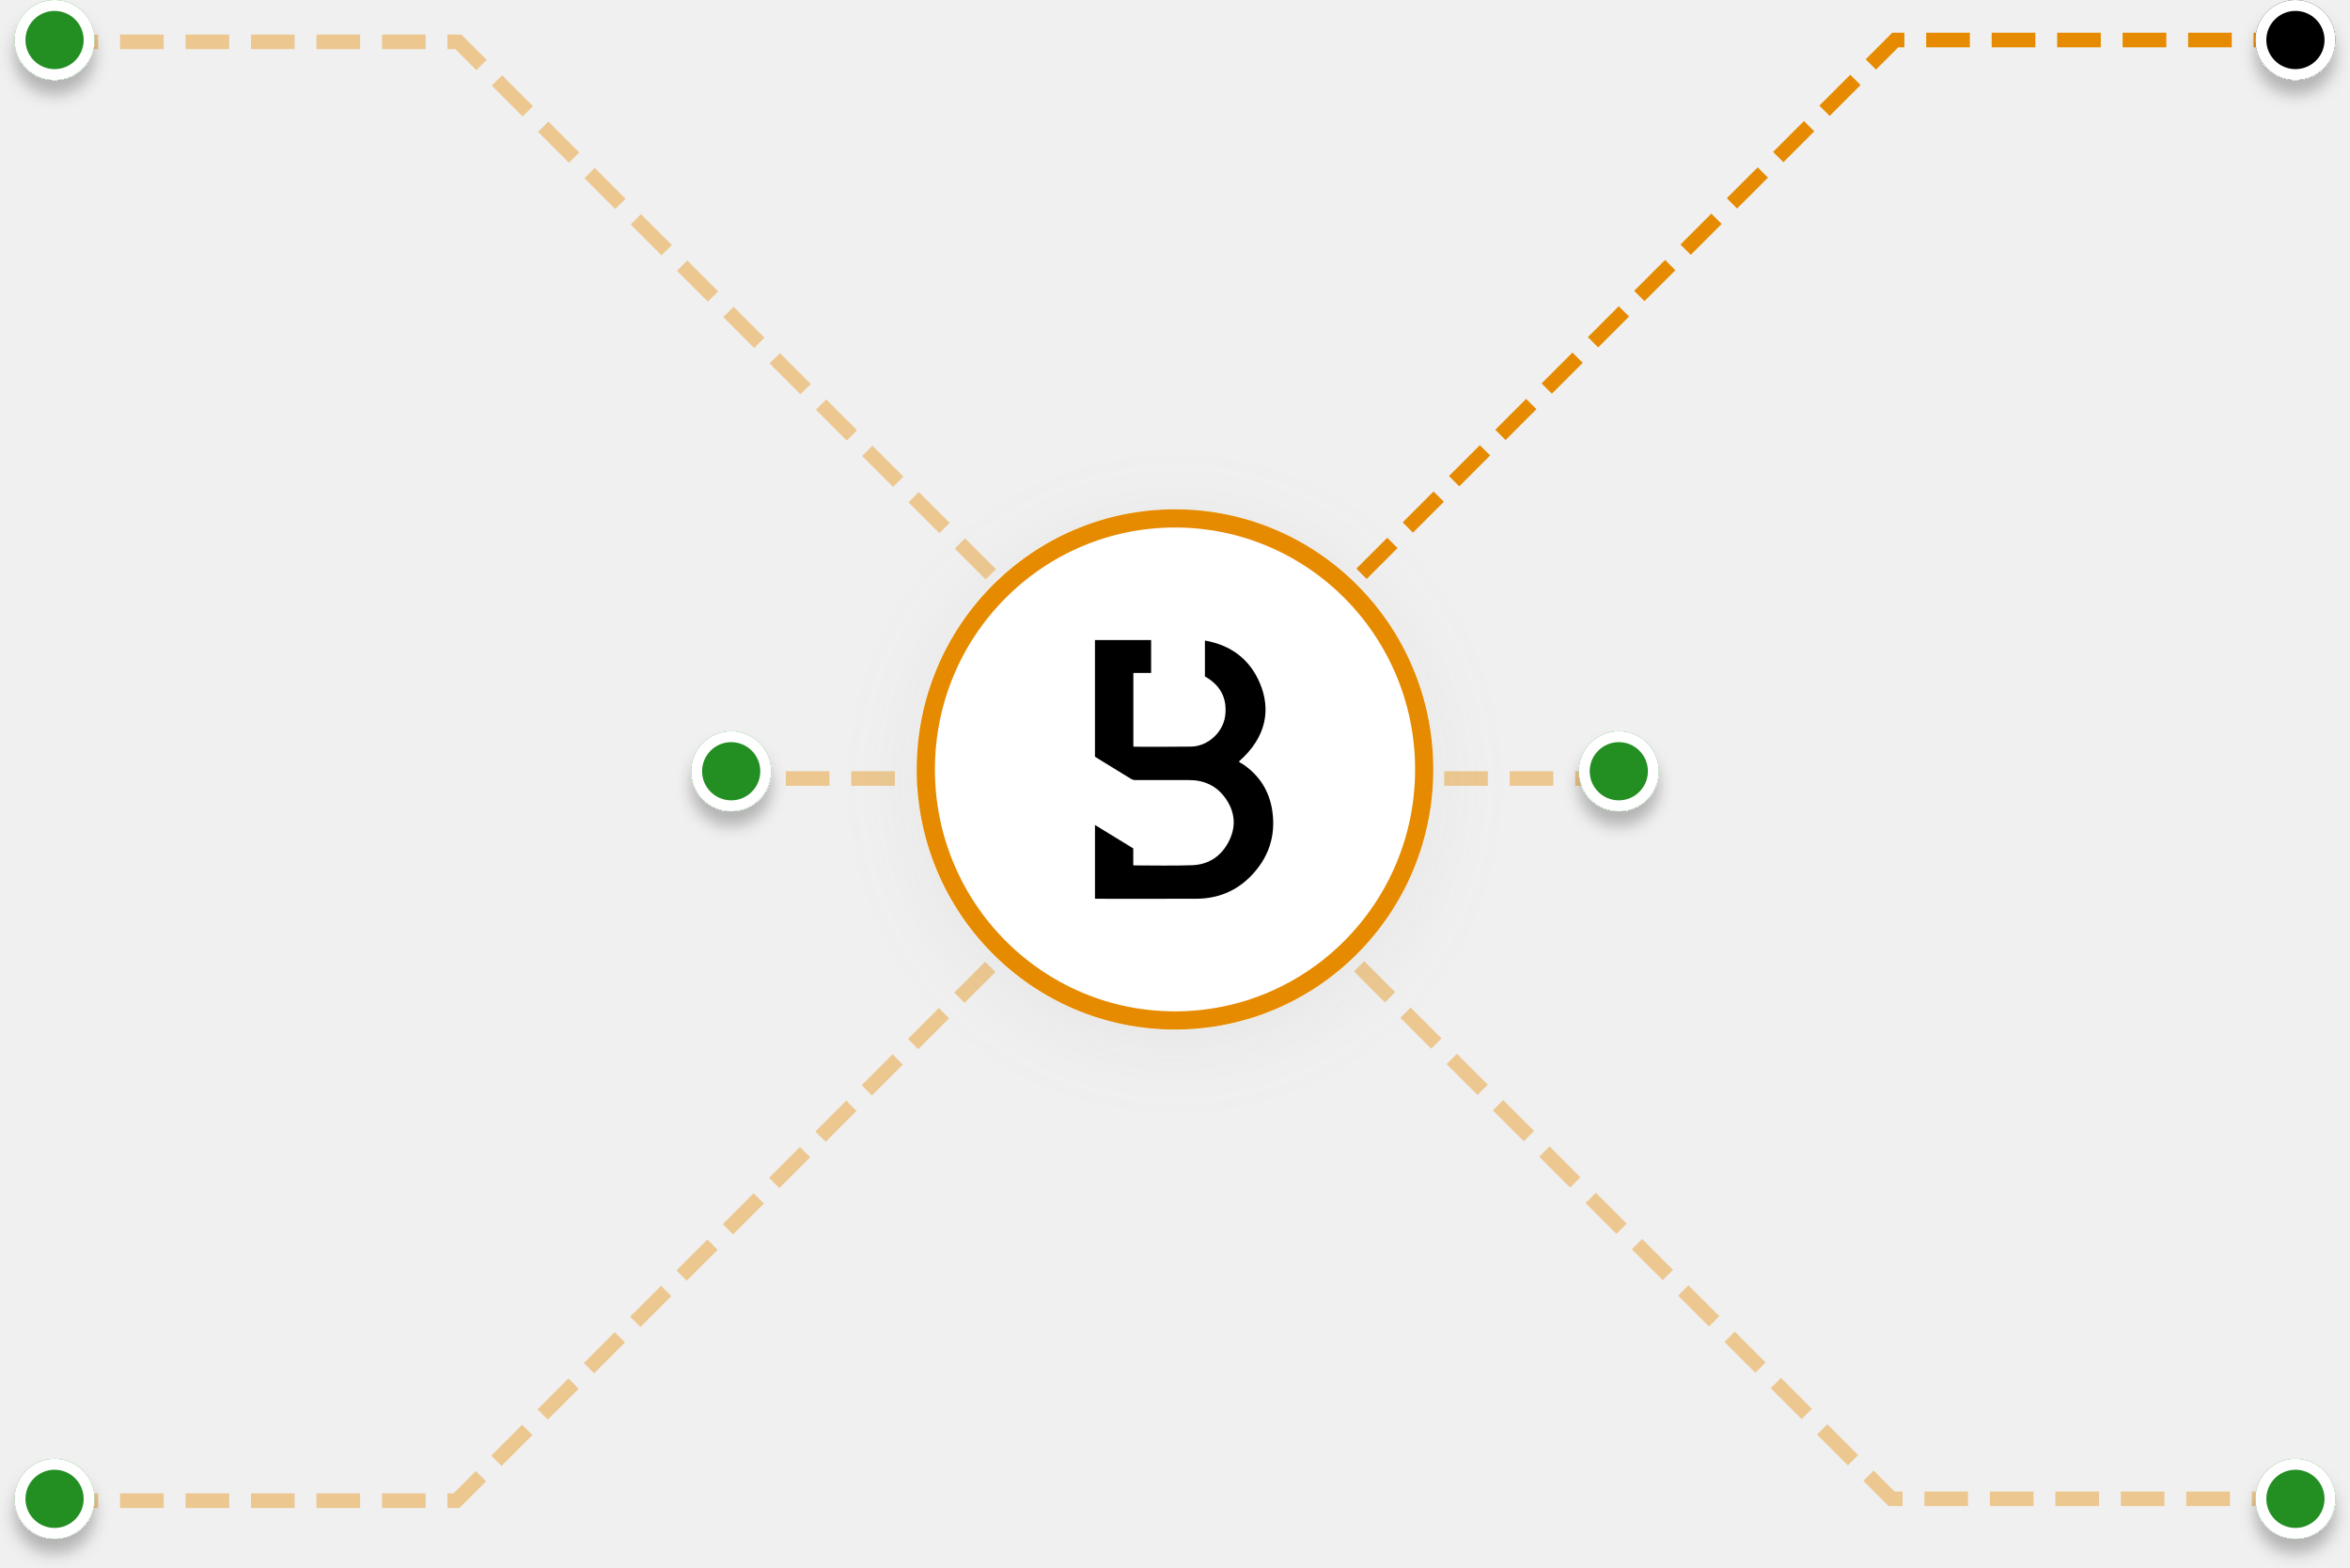
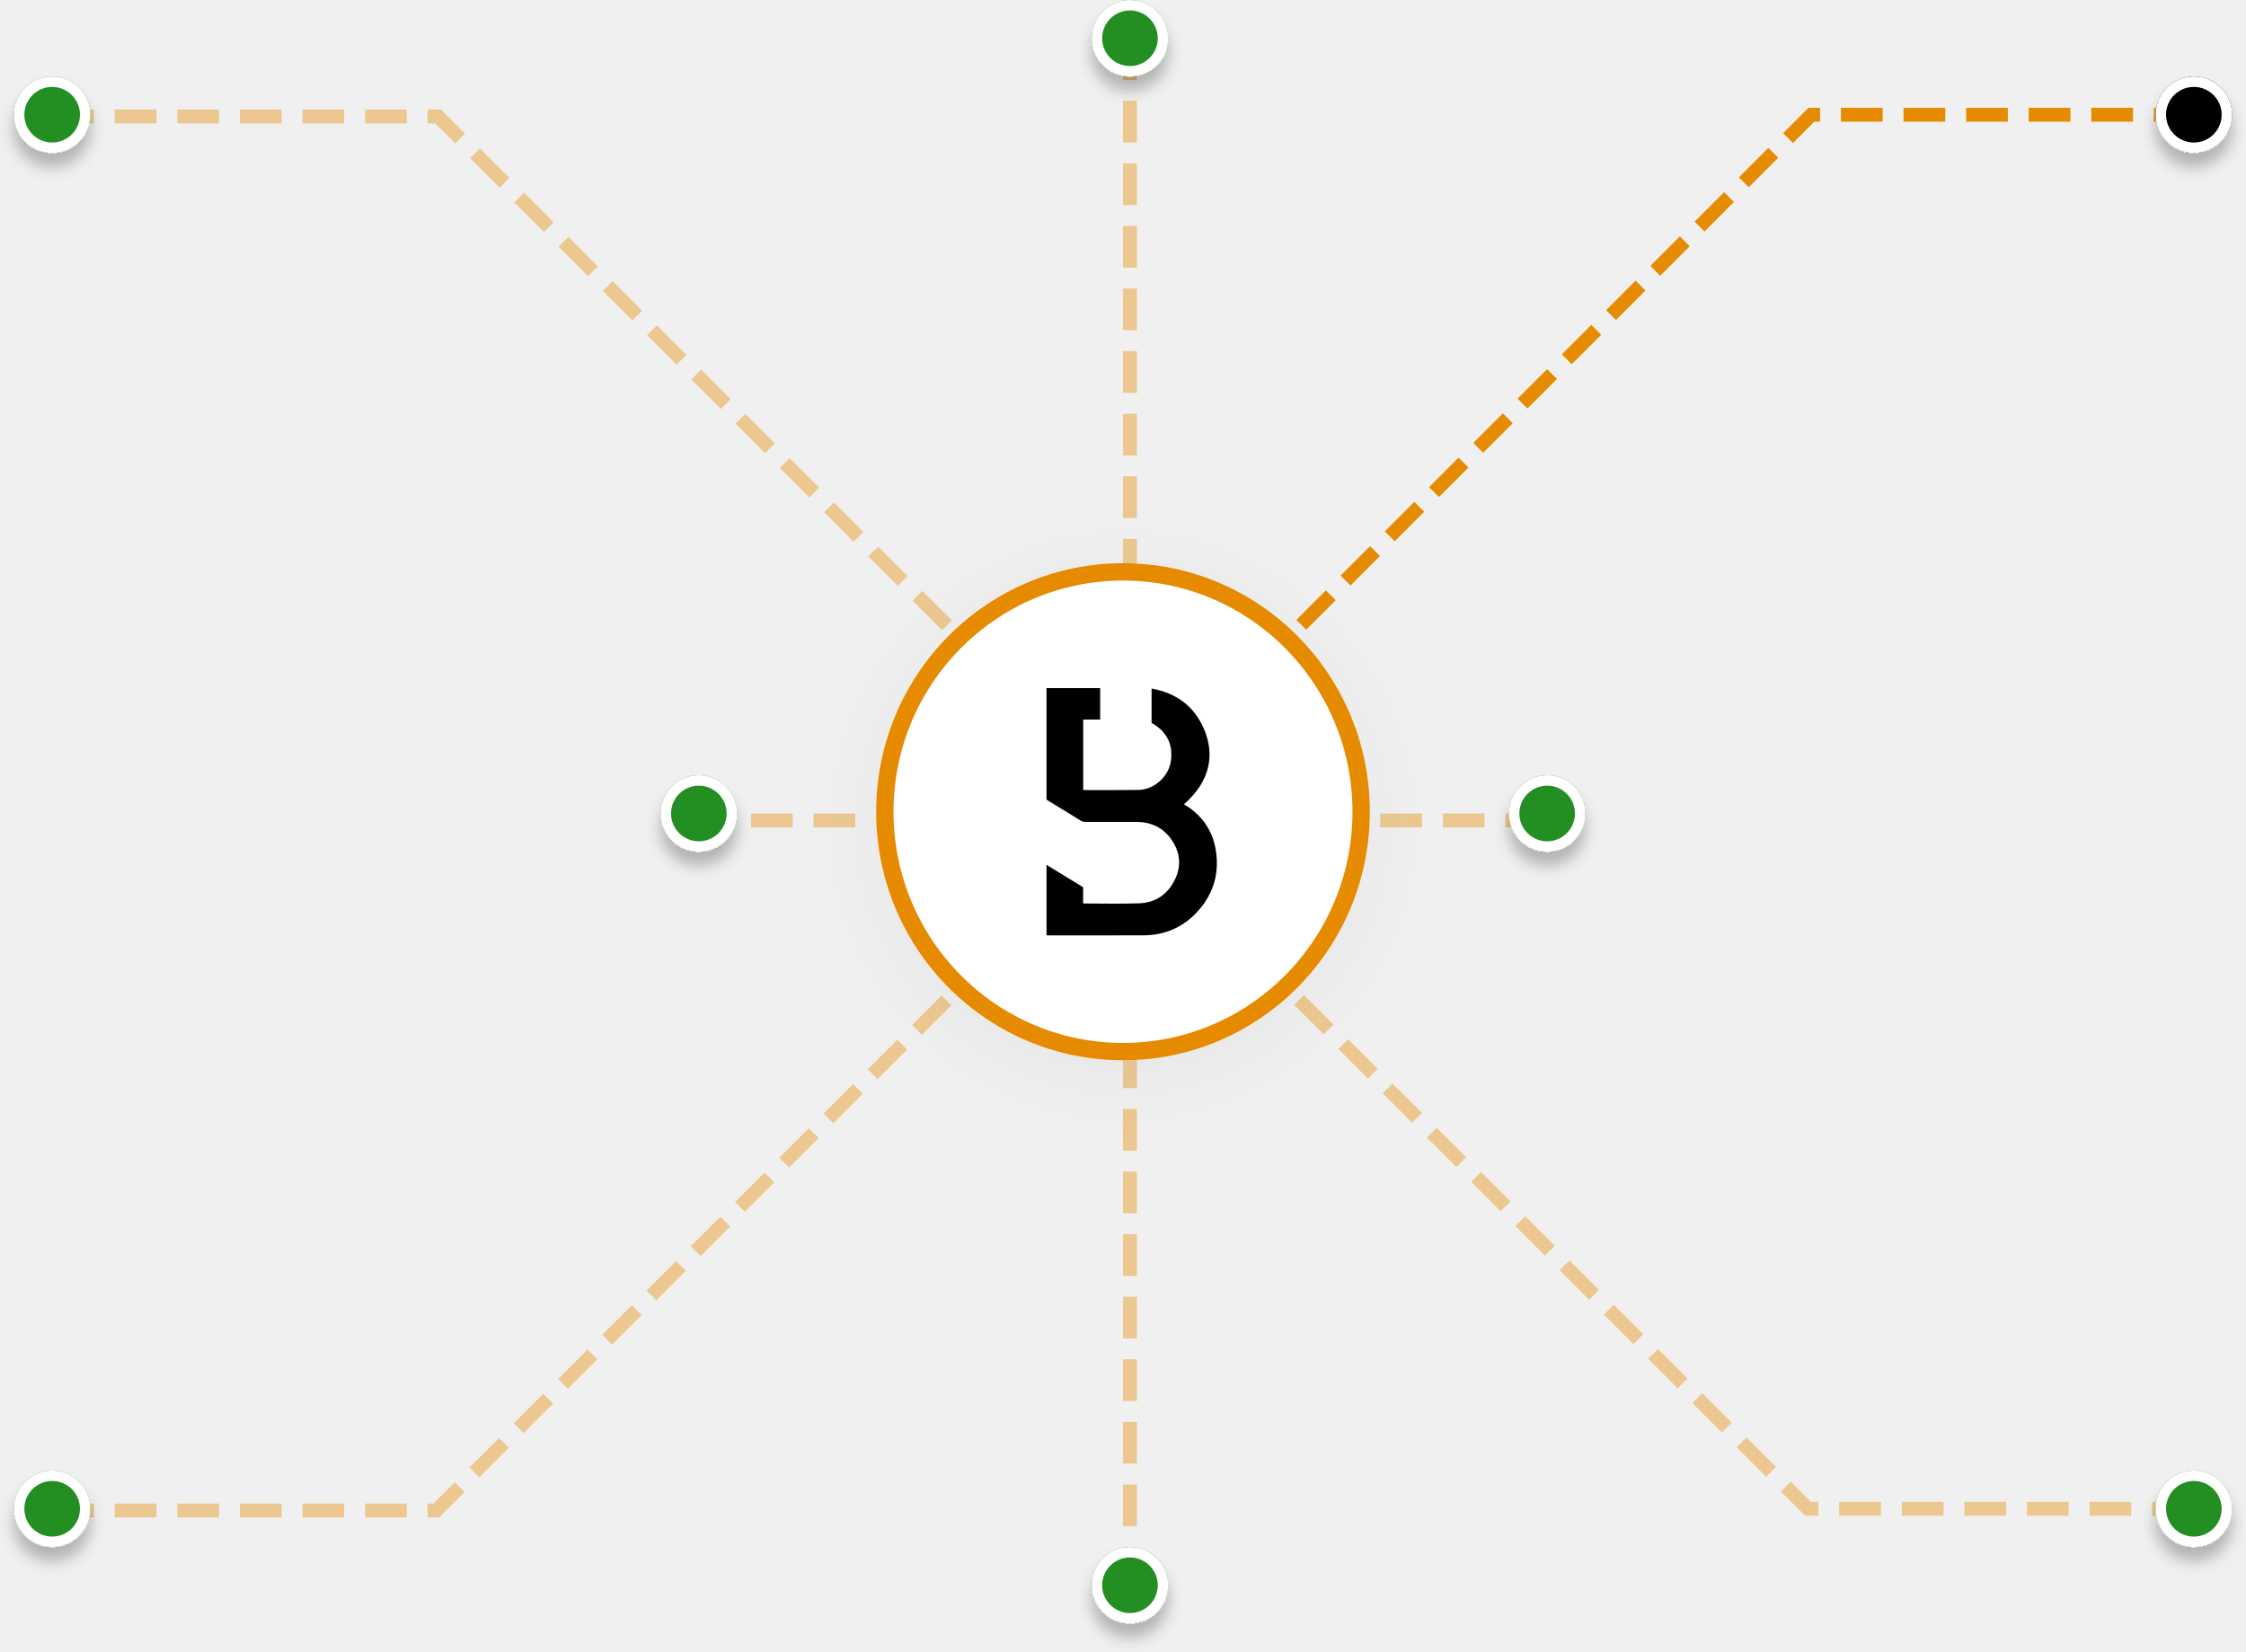
- <svg xmlns="http://www.w3.org/2000/svg" width="646" height="431" viewBox="0 0 646 431" fill="none">
-   <path d="M445 214H382" stroke="#E68A00" stroke-opacity="0.4" stroke-width="4" stroke-dasharray="12 6" />
-   <g filter="url(#filter0_d_960_489)">
-     <circle cx="445" cy="212" r="11" fill="#238F23" />
-     <circle cx="445" cy="212" r="9.5" stroke="white" stroke-width="3" />
+ <svg xmlns="http://www.w3.org/2000/svg" width="646" height="475" viewBox="0 0 646 475" fill="none">
+   <path d="M445 236H382" stroke="#E68A00" stroke-opacity="0.4" stroke-width="4" stroke-dasharray="12 6" />
+   <g filter="url(#filter0_d_1040_177)">
+     <circle cx="445" cy="234" r="11" fill="#238F23" />
+     <circle cx="445" cy="234" r="9.5" stroke="white" stroke-width="3" />
  </g>
-   <path d="M264 214H201" stroke="#E68A00" stroke-opacity="0.4" stroke-width="4" stroke-dasharray="12 6" />
-   <g filter="url(#filter1_d_960_489)">
-     <circle cx="201" cy="212" r="11" fill="#238F23" />
-     <circle cx="201" cy="212" r="9.5" stroke="white" stroke-width="3" />
+   <path d="M264 236H201" stroke="#E68A00" stroke-opacity="0.4" stroke-width="4" stroke-dasharray="12 6" />
+   <g filter="url(#filter1_d_1040_177)">
+     <circle cx="201" cy="234" r="11" fill="#238F23" />
+     <circle cx="201" cy="234" r="9.5" stroke="white" stroke-width="3" />
  </g>
-   <path d="M631 412H520L362 254" stroke="#E68A00" stroke-opacity="0.4" stroke-width="4" stroke-dasharray="12 6" />
-   <g filter="url(#filter2_d_960_489)">
-     <circle cx="631" cy="412" r="11" fill="#238F23" />
-     <circle cx="631" cy="412" r="9.5" stroke="white" stroke-width="3" />
+   <line x1="325" y1="11" x2="325" y2="184" stroke="#E68A00" stroke-opacity="0.4" stroke-width="4" stroke-dasharray="12 6" />
+   <line x1="325" y1="283" x2="325" y2="456" stroke="#E68A00" stroke-opacity="0.4" stroke-width="4" stroke-dasharray="12 6" />
+   <path d="M631 434H520L362 276" stroke="#E68A00" stroke-opacity="0.4" stroke-width="4" stroke-dasharray="12 6" />
+   <g filter="url(#filter2_d_1040_177)">
+     <circle cx="631" cy="434" r="11" fill="#238F23" />
+     <circle cx="631" cy="434" r="9.5" stroke="white" stroke-width="3" />
  </g>
-   <path d="M15 412.5H125.5L282.5 255.5" stroke="#E68A00" stroke-opacity="0.4" stroke-width="4" stroke-dasharray="12 6" />
-   <g filter="url(#filter3_d_960_489)">
-     <circle cx="15" cy="412" r="11" fill="#238F23" />
-     <circle cx="15" cy="412" r="9.5" stroke="white" stroke-width="3" />
+   <g filter="url(#filter3_d_1040_177)">
+     <circle cx="325" cy="456" r="11" fill="#238F23" />
+     <circle cx="325" cy="456" r="9.5" stroke="white" stroke-width="3" />
  </g>
-   <path d="M631.5 11H521L364 168" stroke="#E68A00" stroke-width="4" stroke-dasharray="12 6" />
-   <g filter="url(#filter4_d_960_489)">
-     <circle cx="631" cy="11" r="11" fill="black" />
-     <circle cx="631" cy="11" r="9.5" stroke="white" stroke-width="3" />
+   <g filter="url(#filter4_d_1040_177)">
+     <circle cx="325" cy="11" r="11" fill="#238F23" />
+     <circle cx="325" cy="11" r="9.5" stroke="white" stroke-width="3" />
  </g>
-   <path d="M15 11.5H126L284 169.5" stroke="#E68A00" stroke-opacity="0.4" stroke-width="4" stroke-dasharray="12 6" />
-   <g filter="url(#filter5_d_960_489)">
-     <circle cx="15" cy="11" r="11" fill="#238F23" />
-     <circle cx="15" cy="11" r="9.5" stroke="white" stroke-width="3" />
+   <path d="M15 434.5H125.5L282.5 277.5" stroke="#E68A00" stroke-opacity="0.4" stroke-width="4" stroke-dasharray="12 6" />
+   <g filter="url(#filter5_d_1040_177)">
+     <circle cx="15" cy="434" r="11" fill="#238F23" />
+     <circle cx="15" cy="434" r="9.5" stroke="white" stroke-width="3" />
  </g>
-   <g filter="url(#filter6_d_960_489)">
-     <ellipse cx="323" cy="211.5" rx="71" ry="71.5" fill="white" />
-     <path d="M391.5 211.5C391.5 249.624 360.815 280.5 323 280.5C285.185 280.5 254.5 249.624 254.5 211.5C254.5 173.376 285.185 142.5 323 142.5C360.815 142.5 391.5 173.376 391.5 211.5Z" stroke="#E68A00" stroke-width="5" />
+   <path d="M631.5 33H521L364 190" stroke="#E68A00" stroke-width="4" stroke-dasharray="12 6" />
+   <g filter="url(#filter6_d_1040_177)">
+     <circle cx="631" cy="33" r="11" fill="black" />
+     <circle cx="631" cy="33" r="9.5" stroke="white" stroke-width="3" />
  </g>
-   <path d="M343.78 240.891C339.743 244.993 334.703 247.02 328.907 247.045C319.781 247.083 310.654 247.055 301.528 247.055C301.362 247.055 301.197 247.041 301.004 247.031V226.769C304.538 228.931 307.999 231.052 311.526 233.208V237.838C311.649 237.859 311.73 237.887 311.808 237.884C317.104 237.884 322.401 238.023 327.69 237.832C332.484 237.658 335.962 235.148 337.984 230.892C339.905 226.838 339.388 222.882 336.757 219.266C334.348 215.953 330.965 214.43 326.867 214.423C321.954 214.413 317.041 214.416 312.128 214.427C311.667 214.43 311.277 214.323 310.883 214.079C307.742 212.139 304.591 210.217 301.443 208.287C301.302 208.2 301.162 208.106 301 208.002V175.934H316.432V184.973H311.554V205.158C311.66 205.287 311.794 205.266 311.917 205.262C317.083 205.259 322.25 205.308 327.416 205.224C332.048 205.151 336.215 201.316 336.796 196.752C337.394 192.051 335.551 188.404 331.383 186.044C331.33 186.016 331.281 185.974 331.225 185.936V176.069C338.399 177.342 343.534 181.19 346.327 187.772C349.277 194.725 348.419 202.443 340.552 209.334C340.893 209.688 341.357 209.852 341.751 210.119C346.306 213.231 348.961 217.531 349.749 222.913C350.765 229.856 348.694 235.892 343.78 240.891Z" fill="black" />
+   <path d="M15 33.5H126L284 191.5" stroke="#E68A00" stroke-opacity="0.4" stroke-width="4" stroke-dasharray="12 6" />
+   <g filter="url(#filter7_d_1040_177)">
+     <circle cx="15" cy="33" r="11" fill="#238F23" />
+     <circle cx="15" cy="33" r="9.5" stroke="white" stroke-width="3" />
+   </g>
+   <g filter="url(#filter8_d_1040_177)">
+     <ellipse cx="323" cy="233.5" rx="71" ry="71.5" fill="white" />
+     <path d="M391.5 233.5C391.5 271.624 360.815 302.5 323 302.5C285.185 302.5 254.5 271.624 254.5 233.5C254.5 195.376 285.185 164.5 323 164.5C360.815 164.5 391.5 195.376 391.5 233.5Z" stroke="#E68A00" stroke-width="5" />
+   </g>
+   <path d="M343.78 262.891C339.743 266.993 334.703 269.02 328.907 269.045C319.781 269.083 310.654 269.055 301.528 269.055C301.362 269.055 301.197 269.041 301.004 269.031V248.769C304.538 250.931 307.999 253.052 311.526 255.208V259.838C311.649 259.859 311.73 259.887 311.808 259.884C317.104 259.884 322.401 260.023 327.69 259.832C332.484 259.658 335.962 257.148 337.984 252.892C339.905 248.838 339.388 244.882 336.757 241.266C334.348 237.953 330.965 236.43 326.867 236.423C321.954 236.413 317.041 236.416 312.128 236.427C311.667 236.43 311.277 236.323 310.883 236.079C307.742 234.139 304.591 232.217 301.443 230.287C301.302 230.2 301.162 230.106 301 230.002V197.934H316.432V206.973H311.554V227.158C311.66 227.287 311.794 227.266 311.917 227.262C317.083 227.259 322.25 227.308 327.416 227.224C332.048 227.151 336.215 223.316 336.796 218.752C337.394 214.051 335.551 210.404 331.383 208.044C331.33 208.016 331.281 207.974 331.225 207.936V198.069C338.399 199.342 343.534 203.19 346.327 209.772C349.277 216.725 348.419 224.443 340.552 231.334C340.893 231.688 341.357 231.852 341.751 232.119C346.306 235.231 348.961 239.531 349.749 244.913C350.765 251.856 348.694 257.892 343.78 262.891Z" fill="black" />
  <defs>
-     <filter id="filter0_d_960_489" x="430" y="201" width="30" height="30" filterUnits="userSpaceOnUse" color-interpolation-filters="sRGB">
+     <filter id="filter0_d_1040_177" x="430" y="223" width="30" height="30" filterUnits="userSpaceOnUse" color-interpolation-filters="sRGB">
      <feFlood flood-opacity="0" result="BackgroundImageFix" />
      <feColorMatrix in="SourceAlpha" type="matrix" values="0 0 0 0 0 0 0 0 0 0 0 0 0 0 0 0 0 0 127 0" result="hardAlpha" />
      <feOffset dy="4" />
      <feGaussianBlur stdDeviation="2" />
      <feComposite in2="hardAlpha" operator="out" />
      <feColorMatrix type="matrix" values="0 0 0 0 0 0 0 0 0 0 0 0 0 0 0 0 0 0 0.25 0" />
-       <feBlend mode="normal" in2="BackgroundImageFix" result="effect1_dropShadow_960_489" />
-       <feBlend mode="normal" in="SourceGraphic" in2="effect1_dropShadow_960_489" result="shape" />
+       <feBlend mode="normal" in2="BackgroundImageFix" result="effect1_dropShadow_1040_177" />
+       <feBlend mode="normal" in="SourceGraphic" in2="effect1_dropShadow_1040_177" result="shape" />
    </filter>
-     <filter id="filter1_d_960_489" x="186" y="201" width="30" height="30" filterUnits="userSpaceOnUse" color-interpolation-filters="sRGB">
+     <filter id="filter1_d_1040_177" x="186" y="223" width="30" height="30" filterUnits="userSpaceOnUse" color-interpolation-filters="sRGB">
      <feFlood flood-opacity="0" result="BackgroundImageFix" />
      <feColorMatrix in="SourceAlpha" type="matrix" values="0 0 0 0 0 0 0 0 0 0 0 0 0 0 0 0 0 0 127 0" result="hardAlpha" />
      <feOffset dy="4" />
      <feGaussianBlur stdDeviation="2" />
      <feComposite in2="hardAlpha" operator="out" />
      <feColorMatrix type="matrix" values="0 0 0 0 0 0 0 0 0 0 0 0 0 0 0 0 0 0 0.25 0" />
-       <feBlend mode="normal" in2="BackgroundImageFix" result="effect1_dropShadow_960_489" />
-       <feBlend mode="normal" in="SourceGraphic" in2="effect1_dropShadow_960_489" result="shape" />
+       <feBlend mode="normal" in2="BackgroundImageFix" result="effect1_dropShadow_1040_177" />
+       <feBlend mode="normal" in="SourceGraphic" in2="effect1_dropShadow_1040_177" result="shape" />
    </filter>
-     <filter id="filter2_d_960_489" x="616" y="401" width="30" height="30" filterUnits="userSpaceOnUse" color-interpolation-filters="sRGB">
+     <filter id="filter2_d_1040_177" x="616" y="423" width="30" height="30" filterUnits="userSpaceOnUse" color-interpolation-filters="sRGB">
      <feFlood flood-opacity="0" result="BackgroundImageFix" />
      <feColorMatrix in="SourceAlpha" type="matrix" values="0 0 0 0 0 0 0 0 0 0 0 0 0 0 0 0 0 0 127 0" result="hardAlpha" />
      <feOffset dy="4" />
      <feGaussianBlur stdDeviation="2" />
      <feComposite in2="hardAlpha" operator="out" />
      <feColorMatrix type="matrix" values="0 0 0 0 0 0 0 0 0 0 0 0 0 0 0 0 0 0 0.25 0" />
-       <feBlend mode="normal" in2="BackgroundImageFix" result="effect1_dropShadow_960_489" />
-       <feBlend mode="normal" in="SourceGraphic" in2="effect1_dropShadow_960_489" result="shape" />
+       <feBlend mode="normal" in2="BackgroundImageFix" result="effect1_dropShadow_1040_177" />
+       <feBlend mode="normal" in="SourceGraphic" in2="effect1_dropShadow_1040_177" result="shape" />
    </filter>
-     <filter id="filter3_d_960_489" x="0" y="401" width="30" height="30" filterUnits="userSpaceOnUse" color-interpolation-filters="sRGB">
+     <filter id="filter3_d_1040_177" x="310" y="445" width="30" height="30" filterUnits="userSpaceOnUse" color-interpolation-filters="sRGB">
      <feFlood flood-opacity="0" result="BackgroundImageFix" />
      <feColorMatrix in="SourceAlpha" type="matrix" values="0 0 0 0 0 0 0 0 0 0 0 0 0 0 0 0 0 0 127 0" result="hardAlpha" />
      <feOffset dy="4" />
      <feGaussianBlur stdDeviation="2" />
      <feComposite in2="hardAlpha" operator="out" />
      <feColorMatrix type="matrix" values="0 0 0 0 0 0 0 0 0 0 0 0 0 0 0 0 0 0 0.25 0" />
-       <feBlend mode="normal" in2="BackgroundImageFix" result="effect1_dropShadow_960_489" />
-       <feBlend mode="normal" in="SourceGraphic" in2="effect1_dropShadow_960_489" result="shape" />
+       <feBlend mode="normal" in2="BackgroundImageFix" result="effect1_dropShadow_1040_177" />
+       <feBlend mode="normal" in="SourceGraphic" in2="effect1_dropShadow_1040_177" result="shape" />
    </filter>
-     <filter id="filter4_d_960_489" x="616" y="0" width="30" height="30" filterUnits="userSpaceOnUse" color-interpolation-filters="sRGB">
+     <filter id="filter4_d_1040_177" x="310" y="0" width="30" height="30" filterUnits="userSpaceOnUse" color-interpolation-filters="sRGB">
      <feFlood flood-opacity="0" result="BackgroundImageFix" />
      <feColorMatrix in="SourceAlpha" type="matrix" values="0 0 0 0 0 0 0 0 0 0 0 0 0 0 0 0 0 0 127 0" result="hardAlpha" />
      <feOffset dy="4" />
      <feGaussianBlur stdDeviation="2" />
      <feComposite in2="hardAlpha" operator="out" />
      <feColorMatrix type="matrix" values="0 0 0 0 0 0 0 0 0 0 0 0 0 0 0 0 0 0 0.25 0" />
-       <feBlend mode="normal" in2="BackgroundImageFix" result="effect1_dropShadow_960_489" />
-       <feBlend mode="normal" in="SourceGraphic" in2="effect1_dropShadow_960_489" result="shape" />
+       <feBlend mode="normal" in2="BackgroundImageFix" result="effect1_dropShadow_1040_177" />
+       <feBlend mode="normal" in="SourceGraphic" in2="effect1_dropShadow_1040_177" result="shape" />
    </filter>
-     <filter id="filter5_d_960_489" x="0" y="0" width="30" height="30" filterUnits="userSpaceOnUse" color-interpolation-filters="sRGB">
+     <filter id="filter5_d_1040_177" x="0" y="423" width="30" height="30" filterUnits="userSpaceOnUse" color-interpolation-filters="sRGB">
      <feFlood flood-opacity="0" result="BackgroundImageFix" />
      <feColorMatrix in="SourceAlpha" type="matrix" values="0 0 0 0 0 0 0 0 0 0 0 0 0 0 0 0 0 0 127 0" result="hardAlpha" />
      <feOffset dy="4" />
      <feGaussianBlur stdDeviation="2" />
      <feComposite in2="hardAlpha" operator="out" />
      <feColorMatrix type="matrix" values="0 0 0 0 0 0 0 0 0 0 0 0 0 0 0 0 0 0 0.25 0" />
-       <feBlend mode="normal" in2="BackgroundImageFix" result="effect1_dropShadow_960_489" />
-       <feBlend mode="normal" in="SourceGraphic" in2="effect1_dropShadow_960_489" result="shape" />
+       <feBlend mode="normal" in2="BackgroundImageFix" result="effect1_dropShadow_1040_177" />
+       <feBlend mode="normal" in="SourceGraphic" in2="effect1_dropShadow_1040_177" result="shape" />
    </filter>
-     <filter id="filter6_d_960_489" x="232" y="124" width="182" height="183" filterUnits="userSpaceOnUse" color-interpolation-filters="sRGB">
+     <filter id="filter6_d_1040_177" x="616" y="22" width="30" height="30" filterUnits="userSpaceOnUse" color-interpolation-filters="sRGB">
+       <feFlood flood-opacity="0" result="BackgroundImageFix" />
+       <feColorMatrix in="SourceAlpha" type="matrix" values="0 0 0 0 0 0 0 0 0 0 0 0 0 0 0 0 0 0 127 0" result="hardAlpha" />
+       <feOffset dy="4" />
+       <feGaussianBlur stdDeviation="2" />
+       <feComposite in2="hardAlpha" operator="out" />
+       <feColorMatrix type="matrix" values="0 0 0 0 0 0 0 0 0 0 0 0 0 0 0 0 0 0 0.25 0" />
+       <feBlend mode="normal" in2="BackgroundImageFix" result="effect1_dropShadow_1040_177" />
+       <feBlend mode="normal" in="SourceGraphic" in2="effect1_dropShadow_1040_177" result="shape" />
+     </filter>
+     <filter id="filter7_d_1040_177" x="0" y="22" width="30" height="30" filterUnits="userSpaceOnUse" color-interpolation-filters="sRGB">
+       <feFlood flood-opacity="0" result="BackgroundImageFix" />
+       <feColorMatrix in="SourceAlpha" type="matrix" values="0 0 0 0 0 0 0 0 0 0 0 0 0 0 0 0 0 0 127 0" result="hardAlpha" />
+       <feOffset dy="4" />
+       <feGaussianBlur stdDeviation="2" />
+       <feComposite in2="hardAlpha" operator="out" />
+       <feColorMatrix type="matrix" values="0 0 0 0 0 0 0 0 0 0 0 0 0 0 0 0 0 0 0.25 0" />
+       <feBlend mode="normal" in2="BackgroundImageFix" result="effect1_dropShadow_1040_177" />
+       <feBlend mode="normal" in="SourceGraphic" in2="effect1_dropShadow_1040_177" result="shape" />
+     </filter>
+     <filter id="filter8_d_1040_177" x="232" y="146" width="182" height="183" filterUnits="userSpaceOnUse" color-interpolation-filters="sRGB">
      <feFlood flood-opacity="0" result="BackgroundImageFix" />
      <feColorMatrix in="SourceAlpha" type="matrix" values="0 0 0 0 0 0 0 0 0 0 0 0 0 0 0 0 0 0 127 0" result="hardAlpha" />
      <feOffset dy="4" />
      <feGaussianBlur stdDeviation="10" />
      <feComposite in2="hardAlpha" operator="out" />
      <feColorMatrix type="matrix" values="0 0 0 0 0.541 0 0 0 0 0.541 0 0 0 0 0.541 0 0 0 0.1 0" />
-       <feBlend mode="normal" in2="BackgroundImageFix" result="effect1_dropShadow_960_489" />
-       <feBlend mode="normal" in="SourceGraphic" in2="effect1_dropShadow_960_489" result="shape" />
+       <feBlend mode="normal" in2="BackgroundImageFix" result="effect1_dropShadow_1040_177" />
+       <feBlend mode="normal" in="SourceGraphic" in2="effect1_dropShadow_1040_177" result="shape" />
    </filter>
  </defs>
</svg>
